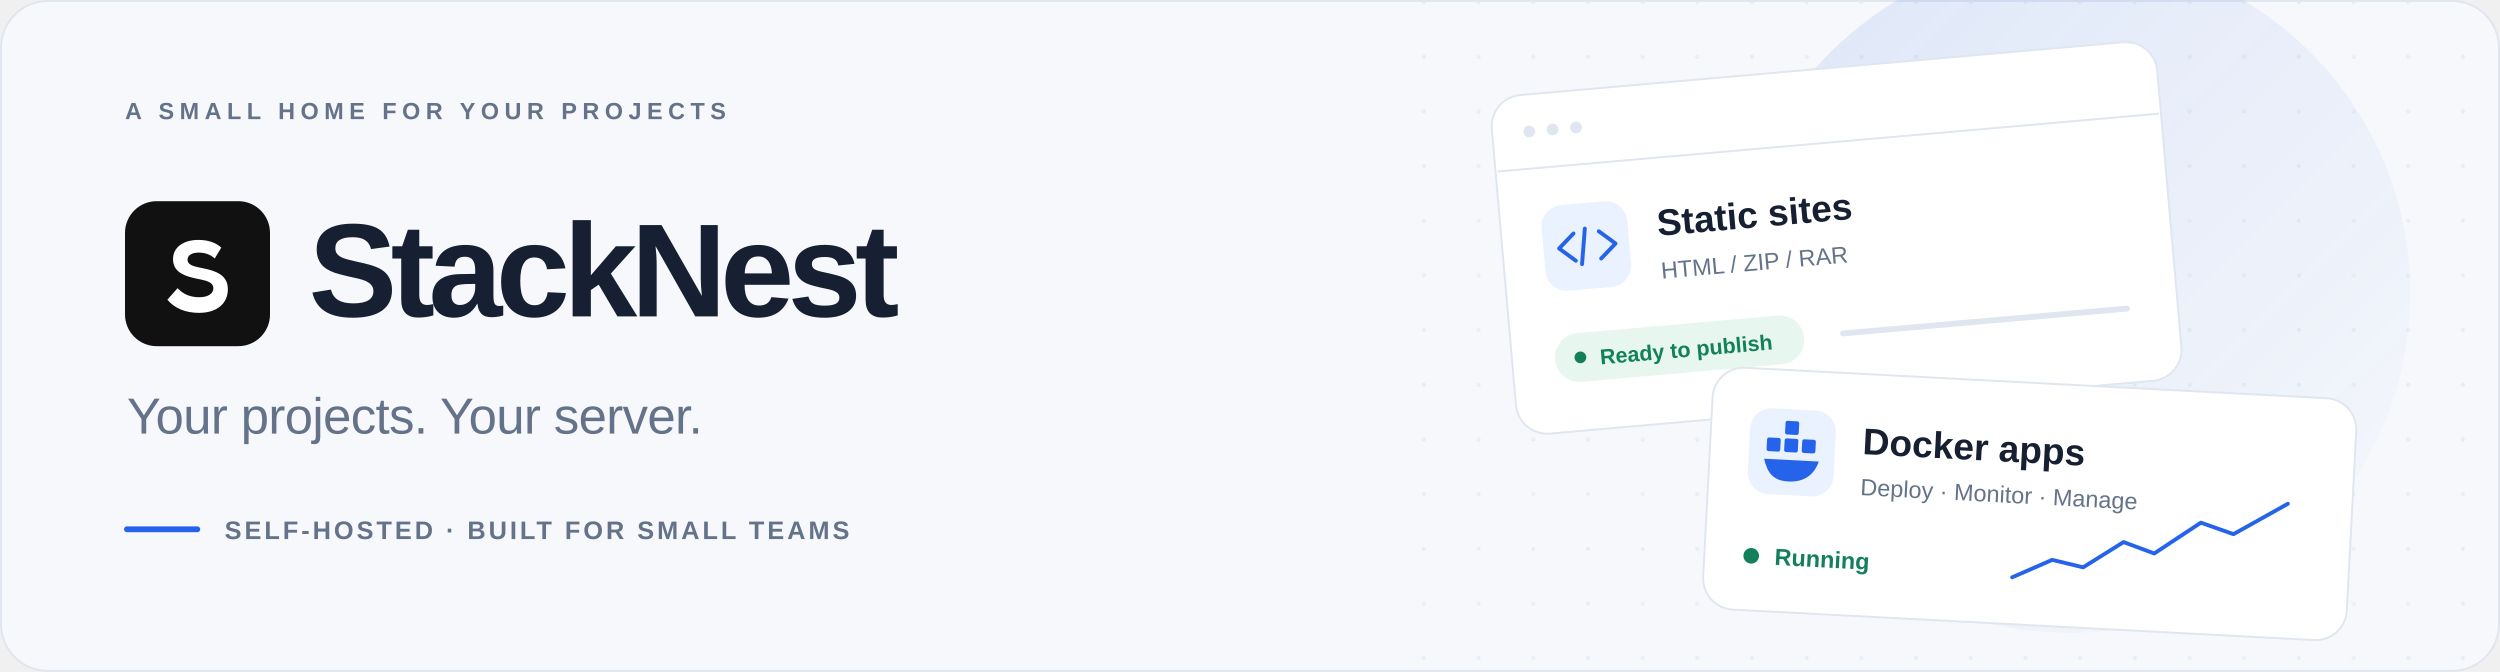
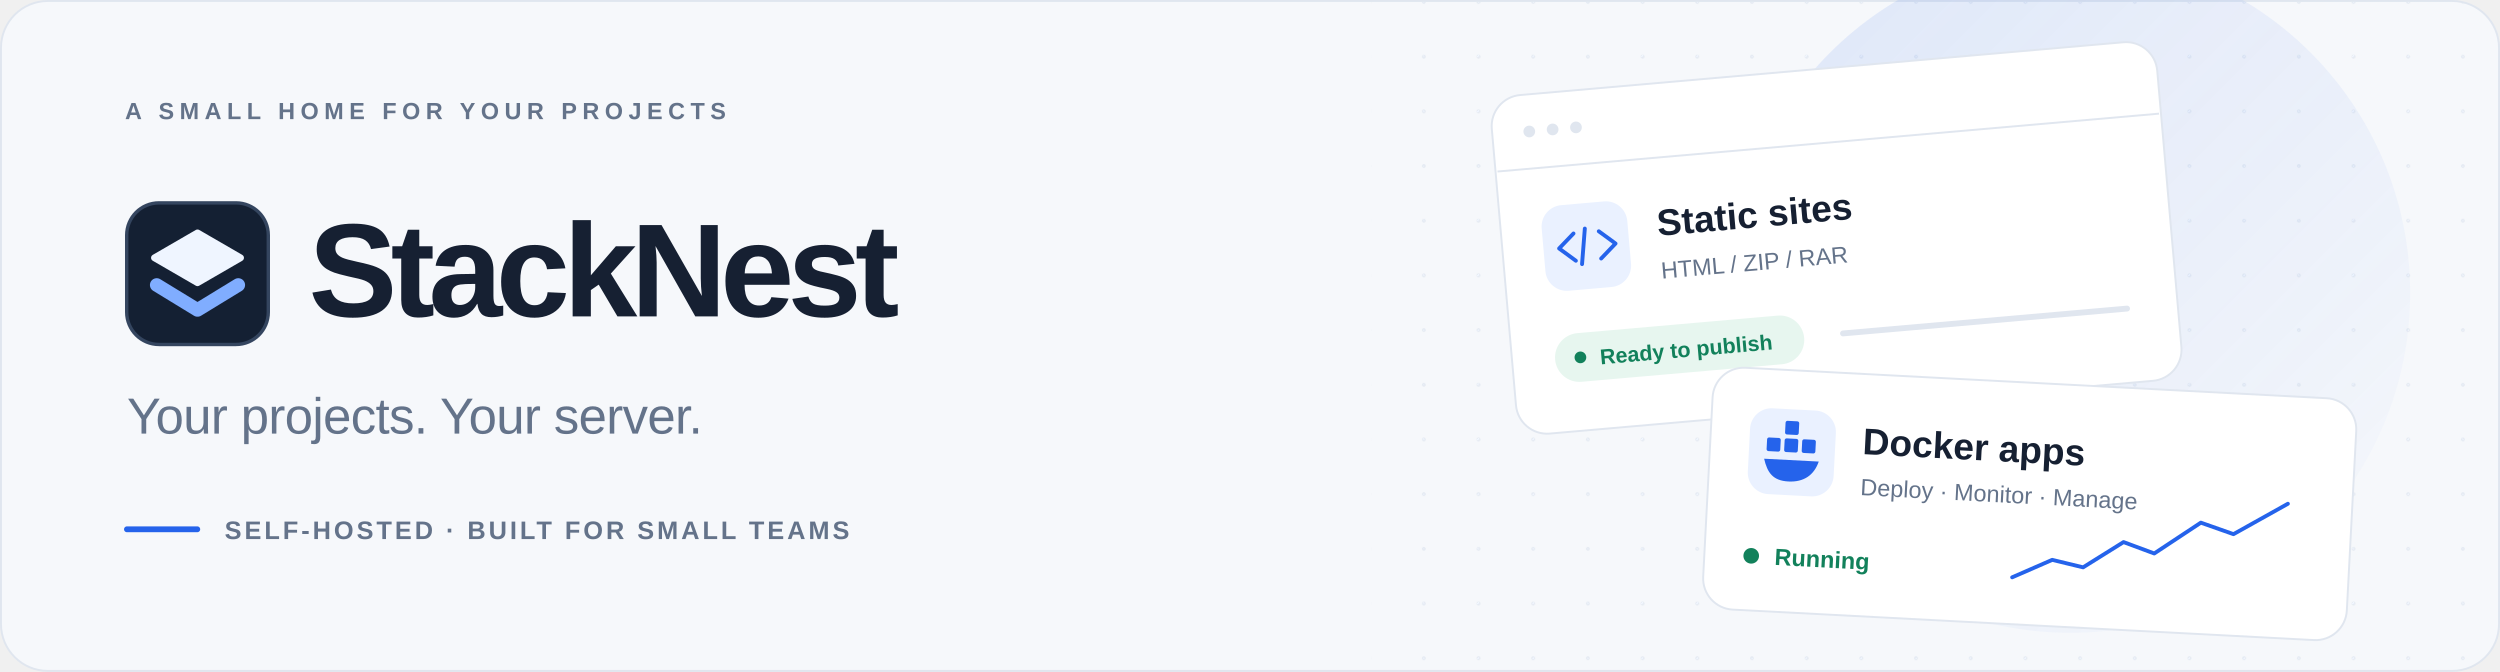
<svg xmlns="http://www.w3.org/2000/svg" width="1280" height="344" viewBox="0 0 1280 344" role="img" aria-labelledby="title description">
  <defs>
    <pattern id="grid" width="28" height="28" patternUnits="userSpaceOnUse">
      <circle cx="1" cy="1" r="1" fill="#e6ebf3" />
    </pattern>
    <linearGradient id="accent" x1="0" y1="0" x2="1" y2="1">
      <stop stop-color="#2563eb" stop-opacity=".12" />
      <stop offset="1" stop-color="#2563eb" stop-opacity="0" />
    </linearGradient>
  </defs>
  <rect x=".5" y=".5" width="1279" height="343" rx="24" fill="#f6f8fb" stroke="#e0e6ef" />
  <path d="M702 1h553a24 24 0 0 1 24 24v294a24 24 0 0 1-24 24H702Z" fill="url(#grid)" />
  <circle cx="1060" cy="150" r="174" fill="url(#accent)" />
  <g font-family="-apple-system,BlinkMacSystemFont,'Segoe UI',Arial,sans-serif">
    <text x="64" y="61" font-size="12" font-weight="650" letter-spacing="2.8" fill="#64738a">A SMALL HOME FOR YOUR PROJECTS</text>
    <g transform="translate(64 103) scale(1.16)">
-       <rect width="64" height="64" rx="14" fill="#111111" />
-       <path d="M42.5 20.5c-2.4-2.2-5.8-3.4-10.1-3.4-6.8 0-11.2 3.4-11.2 8.4 0 4.6 3 7.1 9.5 8.5l3.7.8c3.2.7 4.6 1.8 4.6 3.7 0 2.3-2.4 3.9-6.2 3.9-4 0-7.1-1.3-9.6-4l-4.5 5.1c3.2 3.8 8 5.8 14 5.8 7.8 0 12.7-4.1 12.7-10.4 0-4.9-3.1-7.6-9.7-9l-3.7-.8c-3.1-.7-4.4-1.6-4.4-3.3 0-1.9 1.9-3.1 4.9-3.1 2.8 0 5.1.8 7.1 2.6l2.9-4.8Z" fill="#fff" />
+       <rect x=".75" y=".75" width="62.5" height="62.5" rx="14.25" fill="#142033" stroke="#34455f" stroke-width="1.5" />
+       <path d="M32 14 51 25 32 36 13 25Z" fill="#eff5ff" stroke="#eff5ff" stroke-width="3" stroke-linejoin="round" />
+       <path d="m14 37 18 11 18-11" fill="none" stroke="#80adff" stroke-width="6" stroke-linecap="round" stroke-linejoin="round" />
    </g>
    <text x="158" y="162" font-size="68" font-weight="750" letter-spacing="-3.3" fill="#162032">StackNest</text>
    <text x="65" y="222" font-size="26" font-weight="450" letter-spacing="-.3" fill="#64738a">Your projects. Your server.</text>
    <path d="M65 271h36" stroke="#2563eb" stroke-width="3" stroke-linecap="round" />
    <text x="115" y="276" font-size="13" font-weight="600" letter-spacing="1.5" fill="#64738a">SELF-HOSTED · BUILT FOR SMALL TEAMS</text>
    <g transform="translate(770 34) rotate(-5 180 95)">
      <rect width="342" height="174" rx="16" fill="#ffffff" stroke="#e0e6ef" />
      <path d="M1 38h340" stroke="#e0e6ef" />
      <circle cx="19" cy="19" r="3" fill="#e0e6ef" />
      <circle cx="31" cy="19" r="3" fill="#e0e6ef" />
      <circle cx="43" cy="19" r="3" fill="#e0e6ef" />
      <rect x="21" y="58" width="44" height="44" rx="11" fill="#eaf1ff" />
      <path d="m37 73-8 7 8 7m13-14 8 7-8 7m-7-16-3 18" fill="none" stroke="#2563eb" stroke-width="2" stroke-linecap="round" stroke-linejoin="round" />
      <text x="80" y="78" font-size="19" font-weight="650" fill="#162032">Static sites</text>
      <text x="80" y="100" font-size="12" fill="#64738a">HTML / ZIP / RAR</text>
      <rect x="22" y="124" width="128" height="25" rx="12.5" fill="#e7f6ef" />
      <circle cx="35" cy="136.5" r="3" fill="#12815b" />
      <text x="45" y="141" font-size="11" font-weight="600" fill="#12815b">Ready to publish</text>
      <path d="M170 136h146" stroke="#e0e6ef" stroke-width="3" stroke-linecap="round" />
    </g>
    <g transform="translate(874 196) rotate(3 165 66)">
      <rect width="330" height="124" rx="16" fill="#ffffff" stroke="#e0e6ef" />
      <rect x="20" y="20" width="44" height="44" rx="11" fill="#eaf1ff" />
      <g fill="#2563eb">
        <rect x="29" y="35" width="7" height="7" rx="1" />
        <rect x="38" y="35" width="7" height="7" rx="1" />
        <rect x="47" y="35" width="7" height="7" rx="1" />
        <rect x="38" y="26" width="7" height="7" rx="1" />
      </g>
      <path d="M28 46h28c-2 7-7 11-15 11s-11-4-13-11Z" fill="#2563eb" />
      <text x="78" y="41" font-size="19" font-weight="650" fill="#162032">Docker apps</text>
      <text x="78" y="62" font-size="12" fill="#64738a">Deploy · Monitor · Manage</text>
      <circle cx="24" cy="96" r="4" fill="#12815b" />
      <text x="36" y="100" font-size="12" font-weight="600" fill="#12815b">Running</text>
      <path d="m158 100 20-10 16 3 20-14 16 5 23-17 17 5 27-17" fill="none" stroke="#2563eb" stroke-width="2" stroke-linecap="round" stroke-linejoin="round" />
    </g>
  </g>
</svg>
